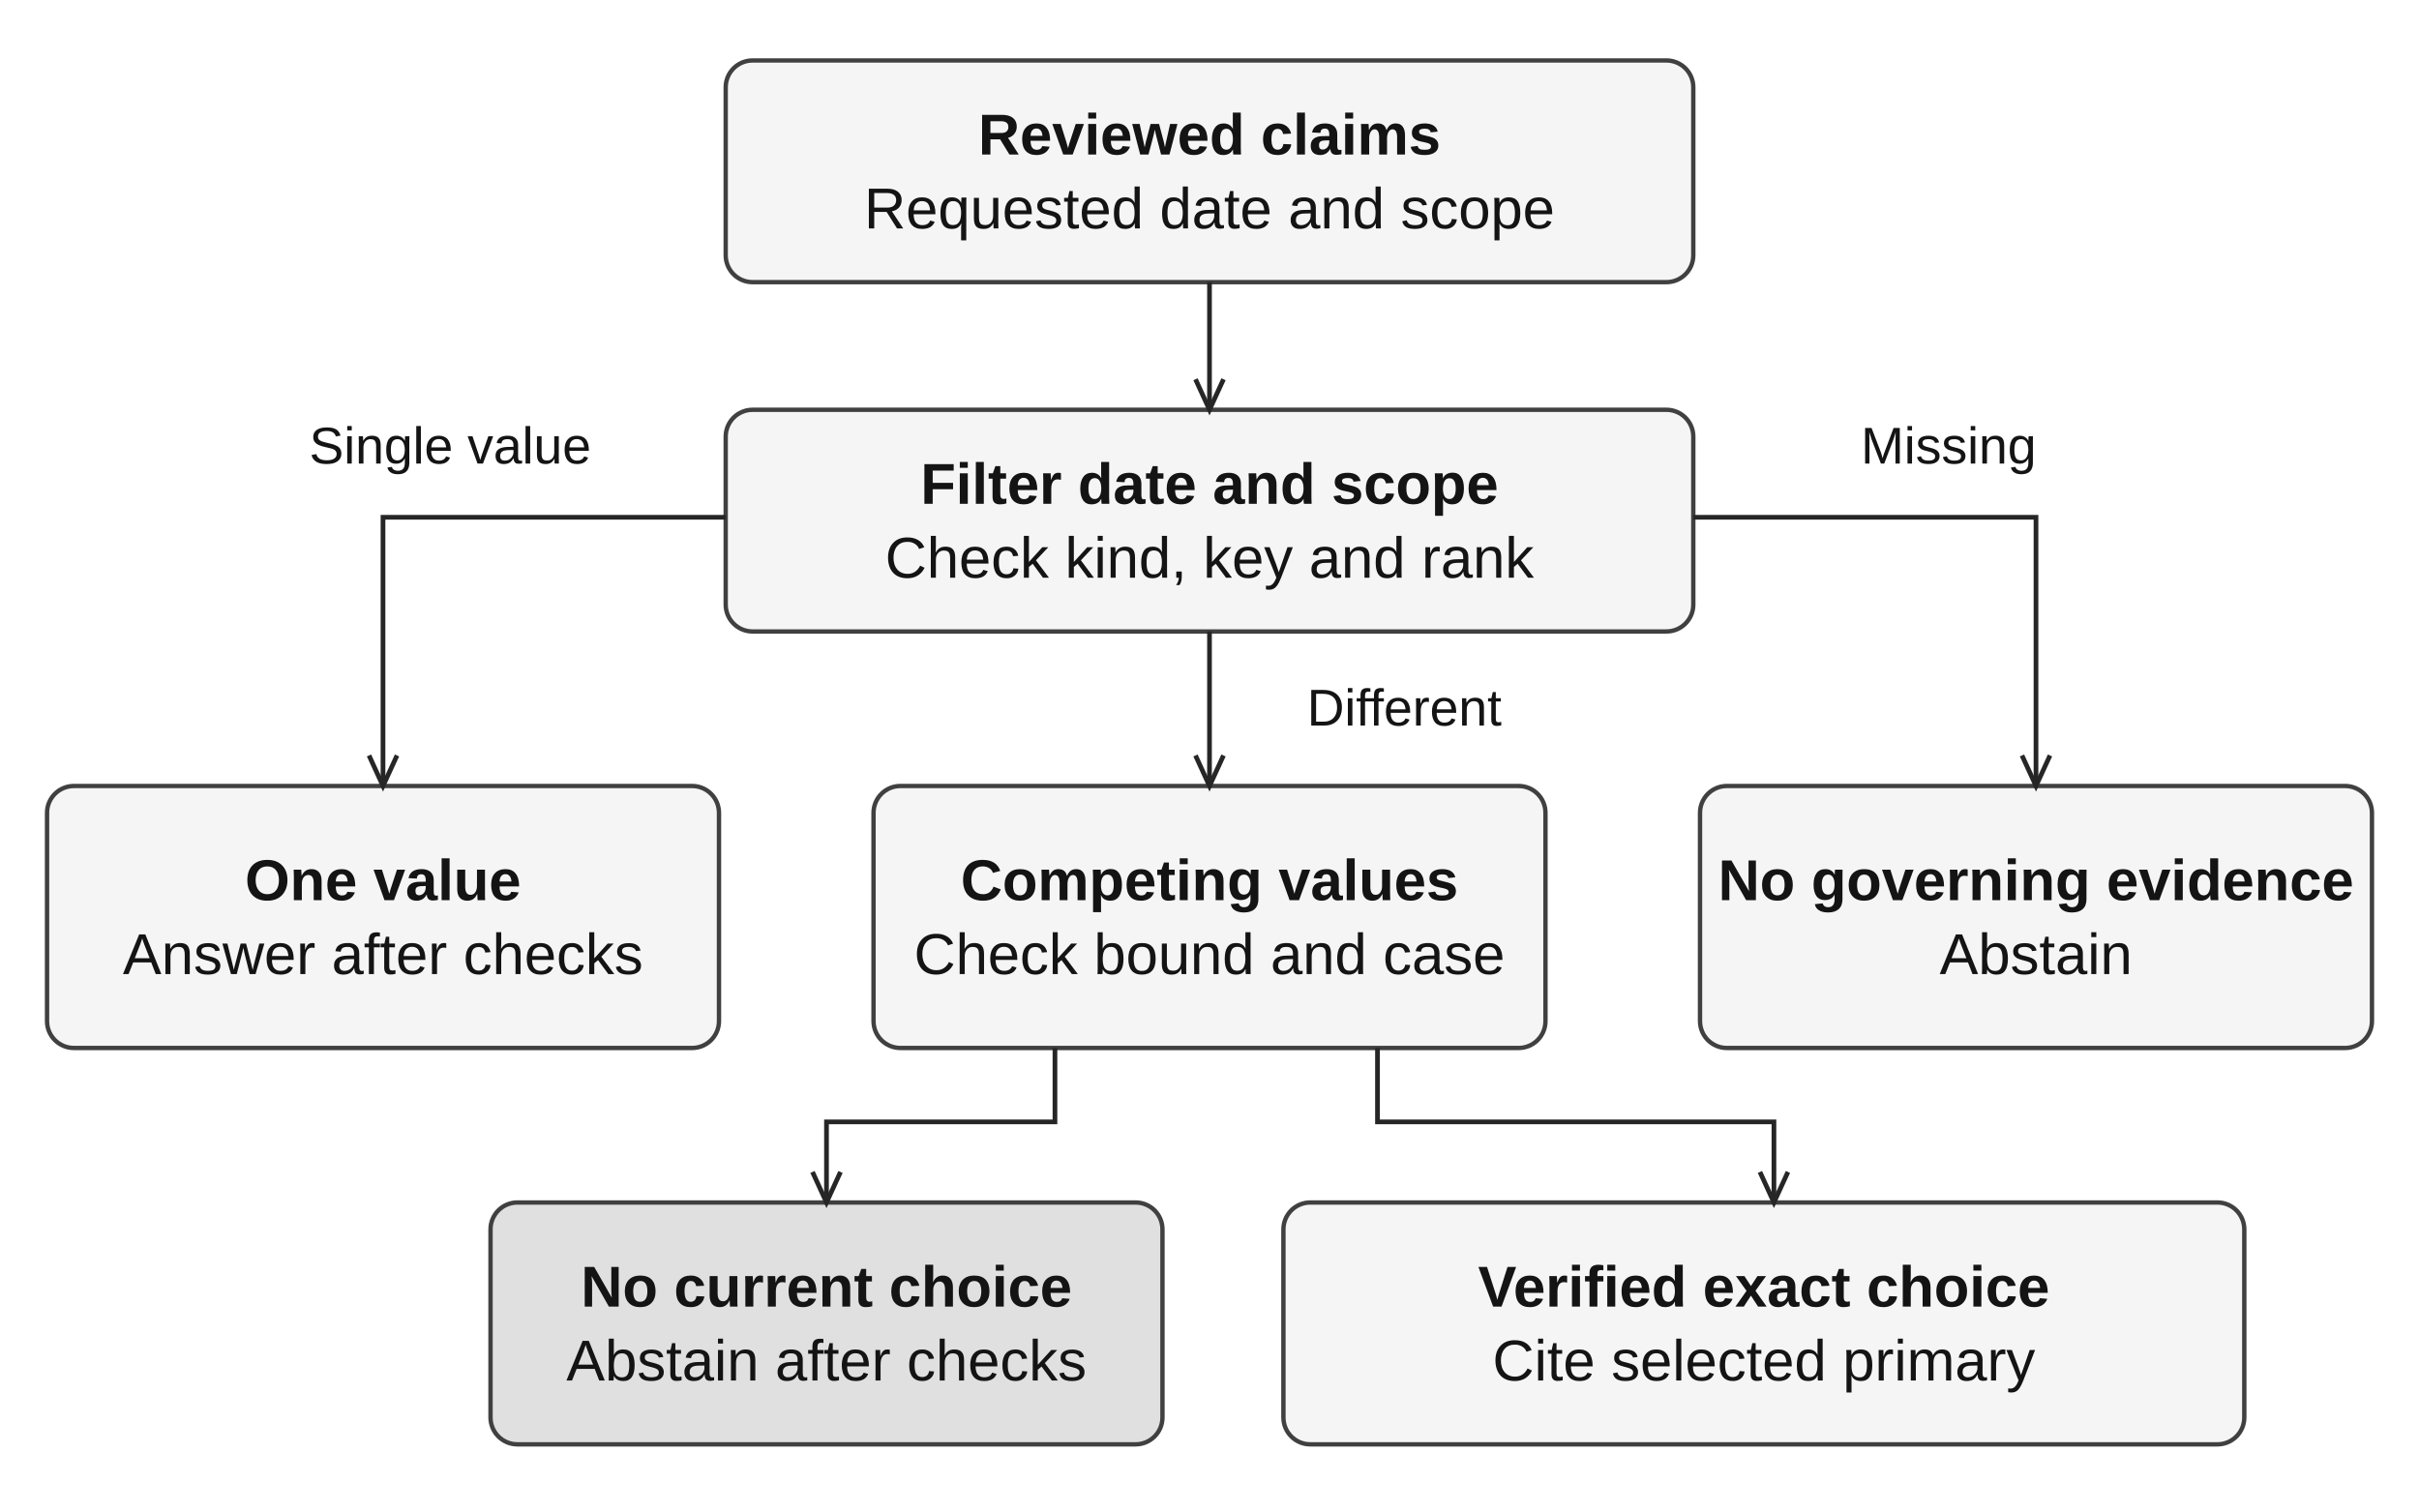
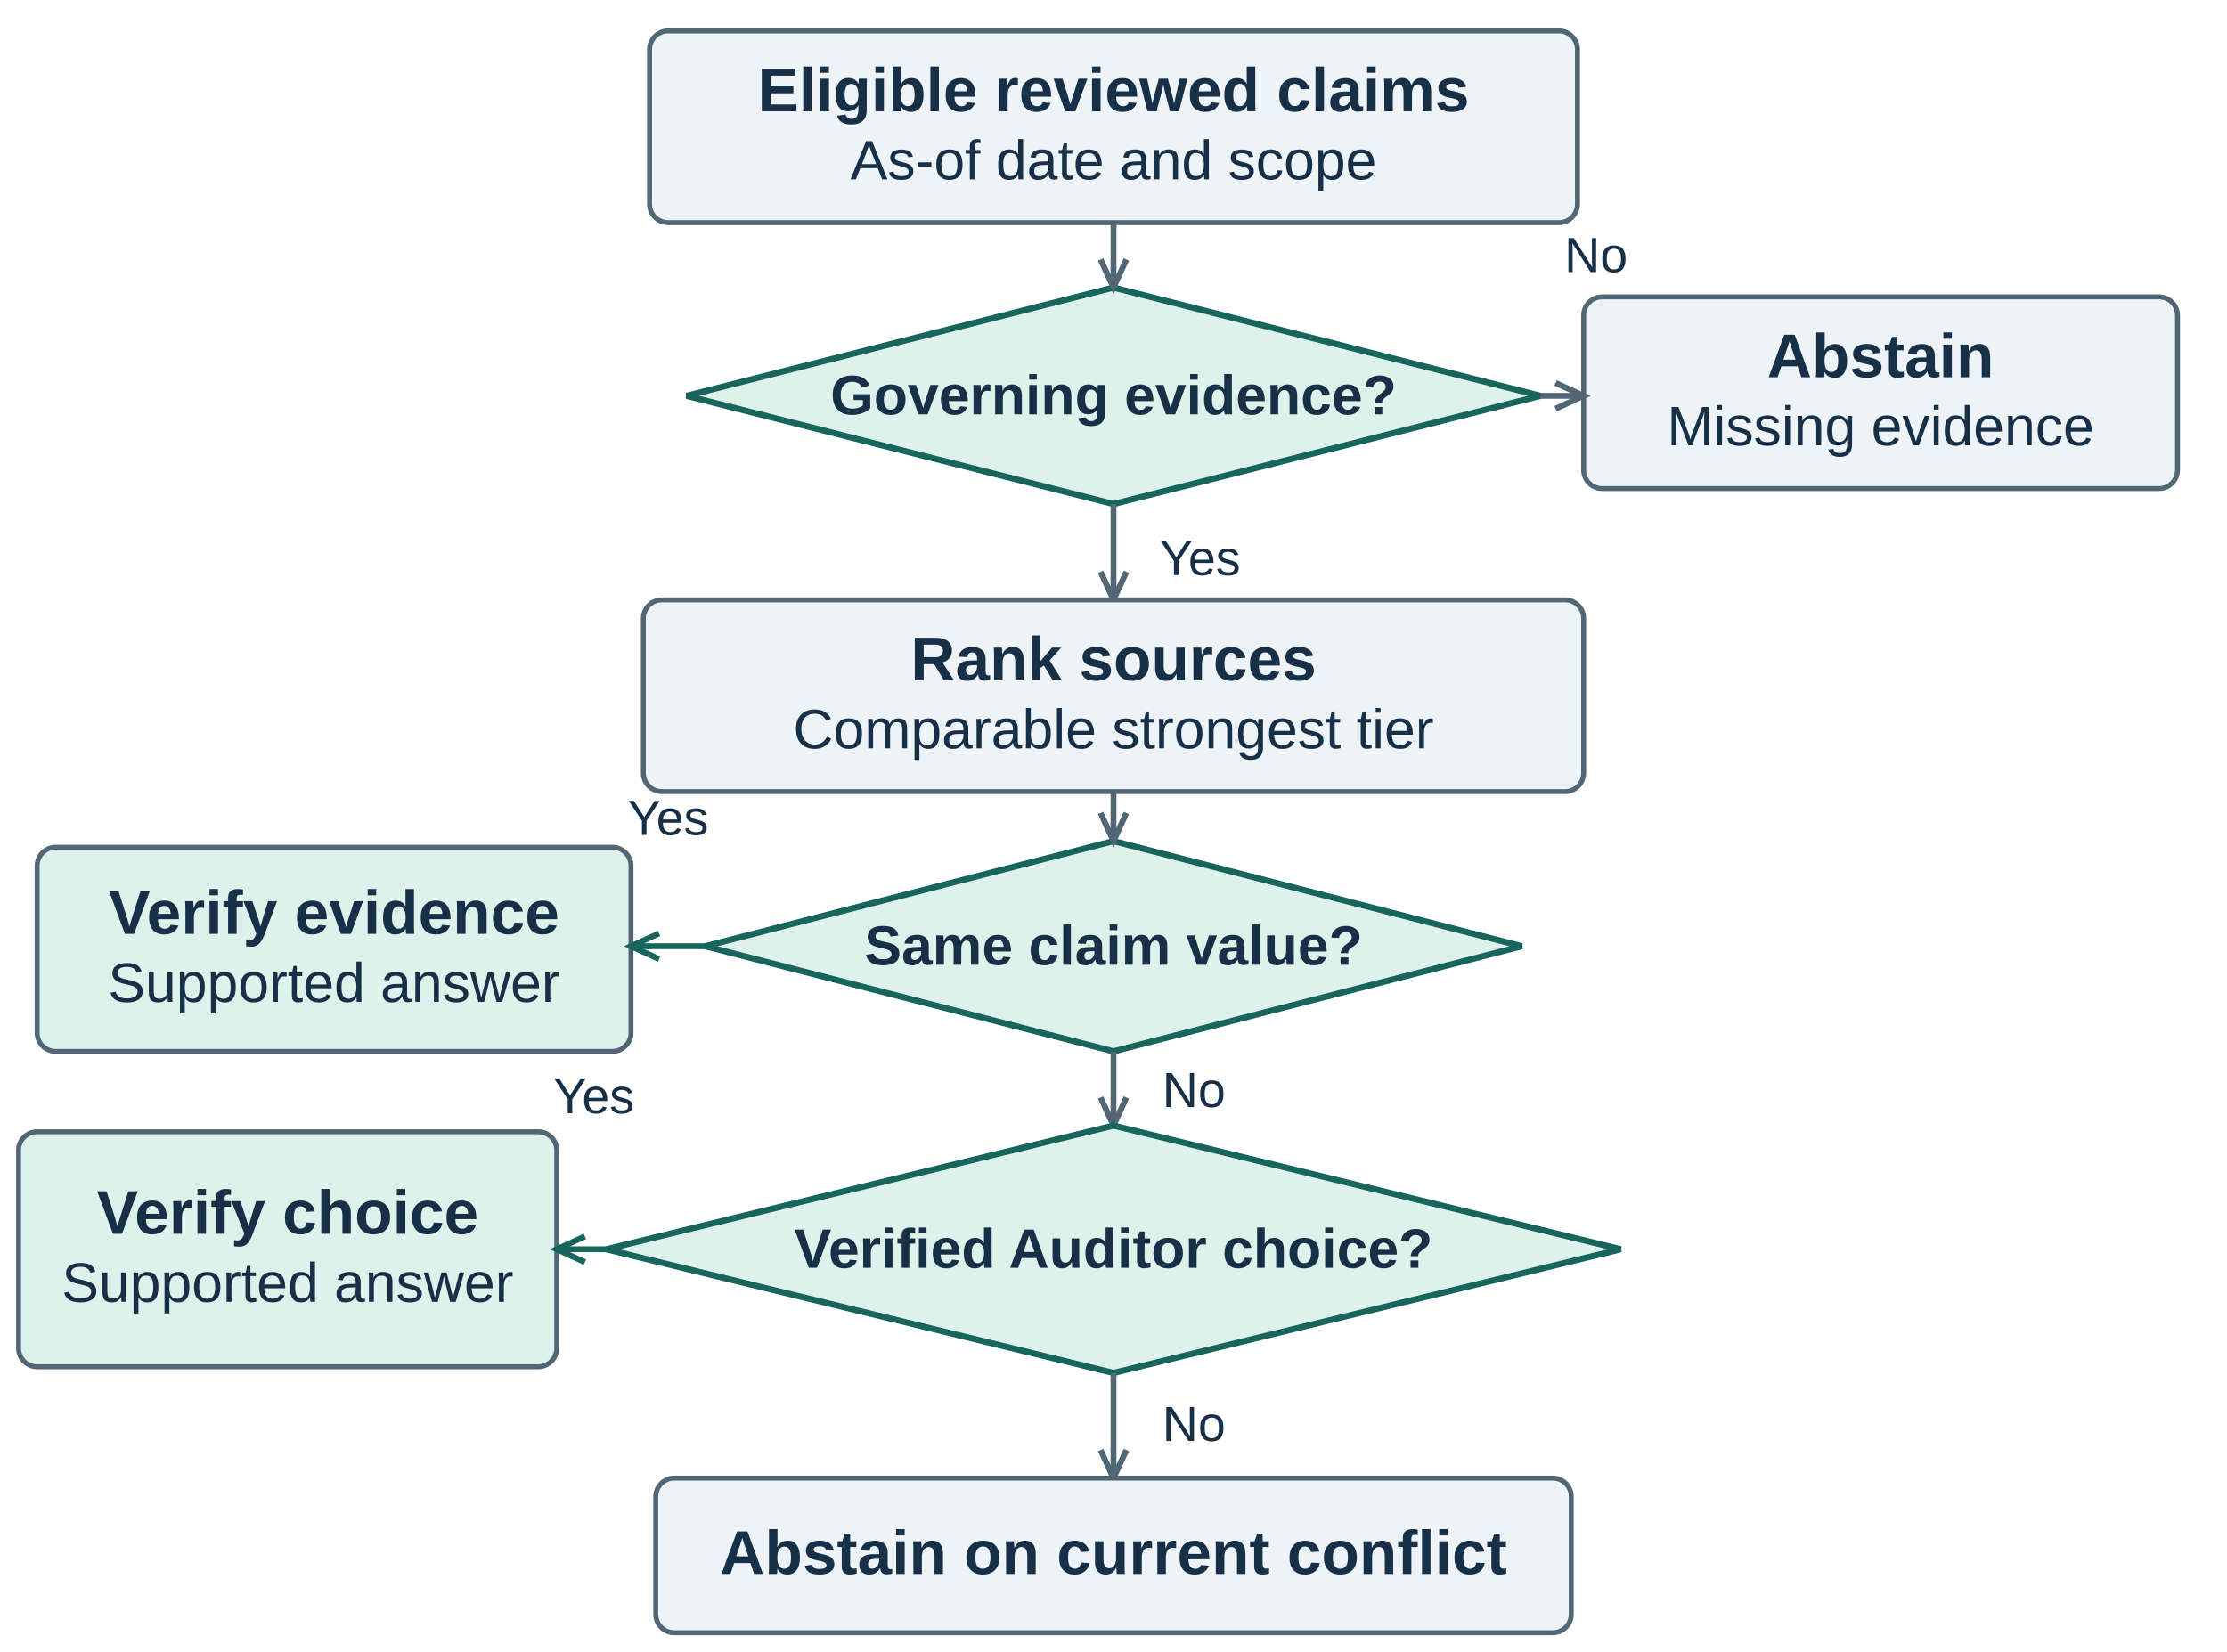
- <svg xmlns="http://www.w3.org/2000/svg" width="360" height="225" viewBox="0 0 360 225" role="img">
-   <rect x="108" y="9" width="144" height="33" rx="4" fill="rgb(245,245,245)" stroke="#404040" stroke-width=".65" />
-   <text x="180.0" y="23.0" fill="#141414" text-anchor="middle" font-family="Arial,sans-serif" font-size="8.6" font-weight="700">Reviewed claims</text>
-   <text x="180.0" y="34.0" fill="#141414" text-anchor="middle" font-family="Arial,sans-serif" font-size="8.6" font-weight="400">Requested date and scope</text>
-   <rect x="108" y="61" width="144" height="33" rx="4" fill="rgb(245,245,245)" stroke="#404040" stroke-width=".65" />
-   <text x="180.0" y="75.0" fill="#141414" text-anchor="middle" font-family="Arial,sans-serif" font-size="8.6" font-weight="700">Filter date and scope</text>
-   <text x="180.0" y="86.0" fill="#141414" text-anchor="middle" font-family="Arial,sans-serif" font-size="8.6" font-weight="400">Check kind, key and rank</text>
-   <polyline points="180,42 180,61" fill="none" stroke="#262626" stroke-width=".7" />
-   <polyline points="182.084,56.455 180,61 177.916,56.455" fill="none" stroke="#262626" stroke-width=".7" />
-   <rect x="7" y="117" width="100" height="39" rx="4" fill="rgb(245,245,245)" stroke="#404040" stroke-width=".65" />
-   <text x="57.0" y="134.0" fill="#141414" text-anchor="middle" font-family="Arial,sans-serif" font-size="8.6" font-weight="700">One value</text>
-   <text x="57.0" y="145.0" fill="#141414" text-anchor="middle" font-family="Arial,sans-serif" font-size="8.6" font-weight="400">Answer after checks</text>
-   <rect x="130" y="117" width="100" height="39" rx="4" fill="rgb(245,245,245)" stroke="#404040" stroke-width=".65" />
-   <text x="180.0" y="134.0" fill="#141414" text-anchor="middle" font-family="Arial,sans-serif" font-size="8.6" font-weight="700">Competing values</text>
-   <text x="180.0" y="145.0" fill="#141414" text-anchor="middle" font-family="Arial,sans-serif" font-size="8.6" font-weight="400">Check bound and case</text>
-   <rect x="253" y="117" width="100" height="39" rx="4" fill="rgb(245,245,245)" stroke="#404040" stroke-width=".65" />
-   <text x="303.0" y="134.0" fill="#141414" text-anchor="middle" font-family="Arial,sans-serif" font-size="8.6" font-weight="700">No governing evidence</text>
-   <text x="303.0" y="145.0" fill="#141414" text-anchor="middle" font-family="Arial,sans-serif" font-size="8.6" font-weight="400">Abstain</text>
-   <polyline points="180,94 180,117" fill="none" stroke="#262626" stroke-width=".7" />
-   <polyline points="182.084,112.455 180,117 177.916,112.455" fill="none" stroke="#262626" stroke-width=".7" />
-   <polyline points="108,77 57,77 57,117" fill="none" stroke="#262626" stroke-width=".7" />
-   <polyline points="59.084,112.455 57,117 54.916,112.455" fill="none" stroke="#262626" stroke-width=".7" />
-   <polyline points="252,77 303,77 303,117" fill="none" stroke="#262626" stroke-width=".7" />
-   <polyline points="305.084,112.455 303,117 300.916,112.455" fill="none" stroke="#262626" stroke-width=".7" />
-   <text x="67" y="69" fill="#141414" text-anchor="middle" font-family="Arial,sans-serif" font-size="7.7" font-weight="400">Single value</text>
-   <text x="290" y="69" fill="#141414" text-anchor="middle" font-family="Arial,sans-serif" font-size="7.7" font-weight="400">Missing</text>
-   <text x="209" y="108" fill="#141414" text-anchor="middle" font-family="Arial,sans-serif" font-size="7.7" font-weight="400">Different</text>
-   <rect x="73" y="179" width="100" height="36" rx="4" fill="rgb(224,224,224)" stroke="#404040" stroke-width=".65" />
-   <text x="123.0" y="194.5" fill="#141414" text-anchor="middle" font-family="Arial,sans-serif" font-size="8.6" font-weight="700">No current choice</text>
-   <text x="123.0" y="205.5" fill="#141414" text-anchor="middle" font-family="Arial,sans-serif" font-size="8.6" font-weight="400">Abstain after checks</text>
-   <rect x="191" y="179" width="143" height="36" rx="4" fill="rgb(245,245,245)" stroke="#404040" stroke-width=".65" />
-   <text x="262.5" y="194.5" fill="#141414" text-anchor="middle" font-family="Arial,sans-serif" font-size="8.6" font-weight="700">Verified exact choice</text>
-   <text x="262.5" y="205.5" fill="#141414" text-anchor="middle" font-family="Arial,sans-serif" font-size="8.6" font-weight="400">Cite selected primary</text>
-   <polyline points="157,156 157,167 123,167 123,179" fill="none" stroke="#262626" stroke-width=".7" />
-   <polyline points="125.084,174.455 123,179 120.916,174.455" fill="none" stroke="#262626" stroke-width=".7" />
-   <polyline points="205,156 205,167 264,167 264,179" fill="none" stroke="#262626" stroke-width=".7" />
-   <polyline points="266.084,174.455 264,179 261.916,174.455" fill="none" stroke="#262626" stroke-width=".7" />
+ <svg xmlns="http://www.w3.org/2000/svg" width="360" height="267" viewBox="0 0 360 267" role="img">
+   <rect x="105" y="5" width="150" height="31" rx="3" fill="#edf3f7" stroke="#516775" stroke-width=".8" />
+   <text x="180.0" y="18.0" fill="#173047" text-anchor="middle" font-family="Arial,sans-serif" font-size="10" font-weight="700">Eligible reviewed claims</text>
+   <text x="180.0" y="29.0" fill="#173047" text-anchor="middle" font-family="Arial,sans-serif" font-size="9" font-weight="400">As-of date and scope</text>
+   <polygon points="180,46.5 249.0,64 180,81.5 111.0,64" fill="#def1ea" stroke="#17655d" />
+   <text x="180" y="67" fill="#173047" text-anchor="middle" font-family="Arial,sans-serif" font-size="9" font-weight="700">Governing evidence?</text>
+   <polyline points="180,36 180,46.5" fill="none" stroke="#516775" stroke-width=".95" />
+   <polyline points="182.084,41.955 180,46.5 177.916,41.955" fill="none" stroke="#516775" stroke-width=".95" />
+   <rect x="256" y="48" width="96" height="31" rx="3" fill="#edf3f7" stroke="#516775" stroke-width=".8" />
+   <text x="304.0" y="61.0" fill="#173047" text-anchor="middle" font-family="Arial,sans-serif" font-size="10" font-weight="700">Abstain</text>
+   <text x="304.0" y="72.0" fill="#173047" text-anchor="middle" font-family="Arial,sans-serif" font-size="9" font-weight="400">Missing evidence</text>
+   <polyline points="249,64 256,64" fill="none" stroke="#516775" stroke-width=".95" />
+   <polyline points="251.455,61.916 256,64 251.455,66.084" fill="none" stroke="#516775" stroke-width=".95" />
+   <text x="258" y="44" fill="#173047" text-anchor="middle" font-family="Arial,sans-serif" font-size="8" font-weight="400">No</text>
+   <polyline points="180,81.5 180,97" fill="none" stroke="#516775" stroke-width=".95" />
+   <polyline points="182.084,92.455 180,97 177.916,92.455" fill="none" stroke="#516775" stroke-width=".95" />
+   <text x="194" y="93" fill="#173047" text-anchor="middle" font-family="Arial,sans-serif" font-size="8" font-weight="400">Yes</text>
+   <rect x="104" y="97" width="152" height="31" rx="3" fill="#edf3f7" stroke="#516775" stroke-width=".8" />
+   <text x="180.0" y="110.0" fill="#173047" text-anchor="middle" font-family="Arial,sans-serif" font-size="10" font-weight="700">Rank sources</text>
+   <text x="180.0" y="121.0" fill="#173047" text-anchor="middle" font-family="Arial,sans-serif" font-size="9" font-weight="400">Comparable strongest tier</text>
+   <polygon points="180,136.0 246.0,153 180,170.0 114.0,153" fill="#def1ea" stroke="#17655d" />
+   <text x="180" y="156" fill="#173047" text-anchor="middle" font-family="Arial,sans-serif" font-size="9" font-weight="700">Same claim value?</text>
+   <polyline points="180,128 180,136" fill="none" stroke="#516775" stroke-width=".95" />
+   <polyline points="182.084,131.455 180,136 177.916,131.455" fill="none" stroke="#516775" stroke-width=".95" />
+   <rect x="6" y="137" width="96" height="33" rx="3" fill="#def1ea" stroke="#516775" stroke-width=".8" />
+   <text x="54.0" y="151.0" fill="#173047" text-anchor="middle" font-family="Arial,sans-serif" font-size="10" font-weight="700">Verify evidence</text>
+   <text x="54.0" y="162.0" fill="#173047" text-anchor="middle" font-family="Arial,sans-serif" font-size="9" font-weight="400">Supported answer</text>
+   <polyline points="114,153 102,153" fill="none" stroke="#17655d" stroke-width=".95" />
+   <polyline points="106.545,155.084 102,153 106.545,150.916" fill="none" stroke="#17655d" stroke-width=".95" />
+   <text x="108" y="135" fill="#173047" text-anchor="middle" font-family="Arial,sans-serif" font-size="8" font-weight="400">Yes</text>
+   <polyline points="180,170 180,182" fill="none" stroke="#516775" stroke-width=".95" />
+   <polyline points="182.084,177.455 180,182 177.916,177.455" fill="none" stroke="#516775" stroke-width=".95" />
+   <text x="193" y="179" fill="#173047" text-anchor="middle" font-family="Arial,sans-serif" font-size="8" font-weight="400">No</text>
+   <polygon points="180,182.0 262.0,202 180,222.0 98.0,202" fill="#def1ea" stroke="#17655d" />
+   <text x="180" y="205" fill="#173047" text-anchor="middle" font-family="Arial,sans-serif" font-size="9" font-weight="700">Verified Auditor choice?</text>
+   <rect x="3" y="183" width="87" height="38" rx="3" fill="#def1ea" stroke="#516775" stroke-width=".8" />
+   <text x="46.5" y="199.5" fill="#173047" text-anchor="middle" font-family="Arial,sans-serif" font-size="10" font-weight="700">Verify choice</text>
+   <text x="46.5" y="210.5" fill="#173047" text-anchor="middle" font-family="Arial,sans-serif" font-size="9" font-weight="400">Supported answer</text>
+   <polyline points="98,202 90,202" fill="none" stroke="#17655d" stroke-width=".95" />
+   <polyline points="94.545,204.084 90,202 94.545,199.916" fill="none" stroke="#17655d" stroke-width=".95" />
+   <text x="96" y="180" fill="#173047" text-anchor="middle" font-family="Arial,sans-serif" font-size="8" font-weight="400">Yes</text>
+   <polyline points="180,222 180,239" fill="none" stroke="#516775" stroke-width=".95" />
+   <polyline points="182.084,234.455 180,239 177.916,234.455" fill="none" stroke="#516775" stroke-width=".95" />
+   <text x="193" y="233" fill="#173047" text-anchor="middle" font-family="Arial,sans-serif" font-size="8" font-weight="400">No</text>
+   <rect x="106" y="239" width="148" height="25" rx="3" fill="#edf3f7" stroke="#516775" stroke-width=".8" />
+   <text x="180.0" y="254.5" fill="#173047" text-anchor="middle" font-family="Arial,sans-serif" font-size="10" font-weight="700">Abstain on current conflict</text>
</svg>
